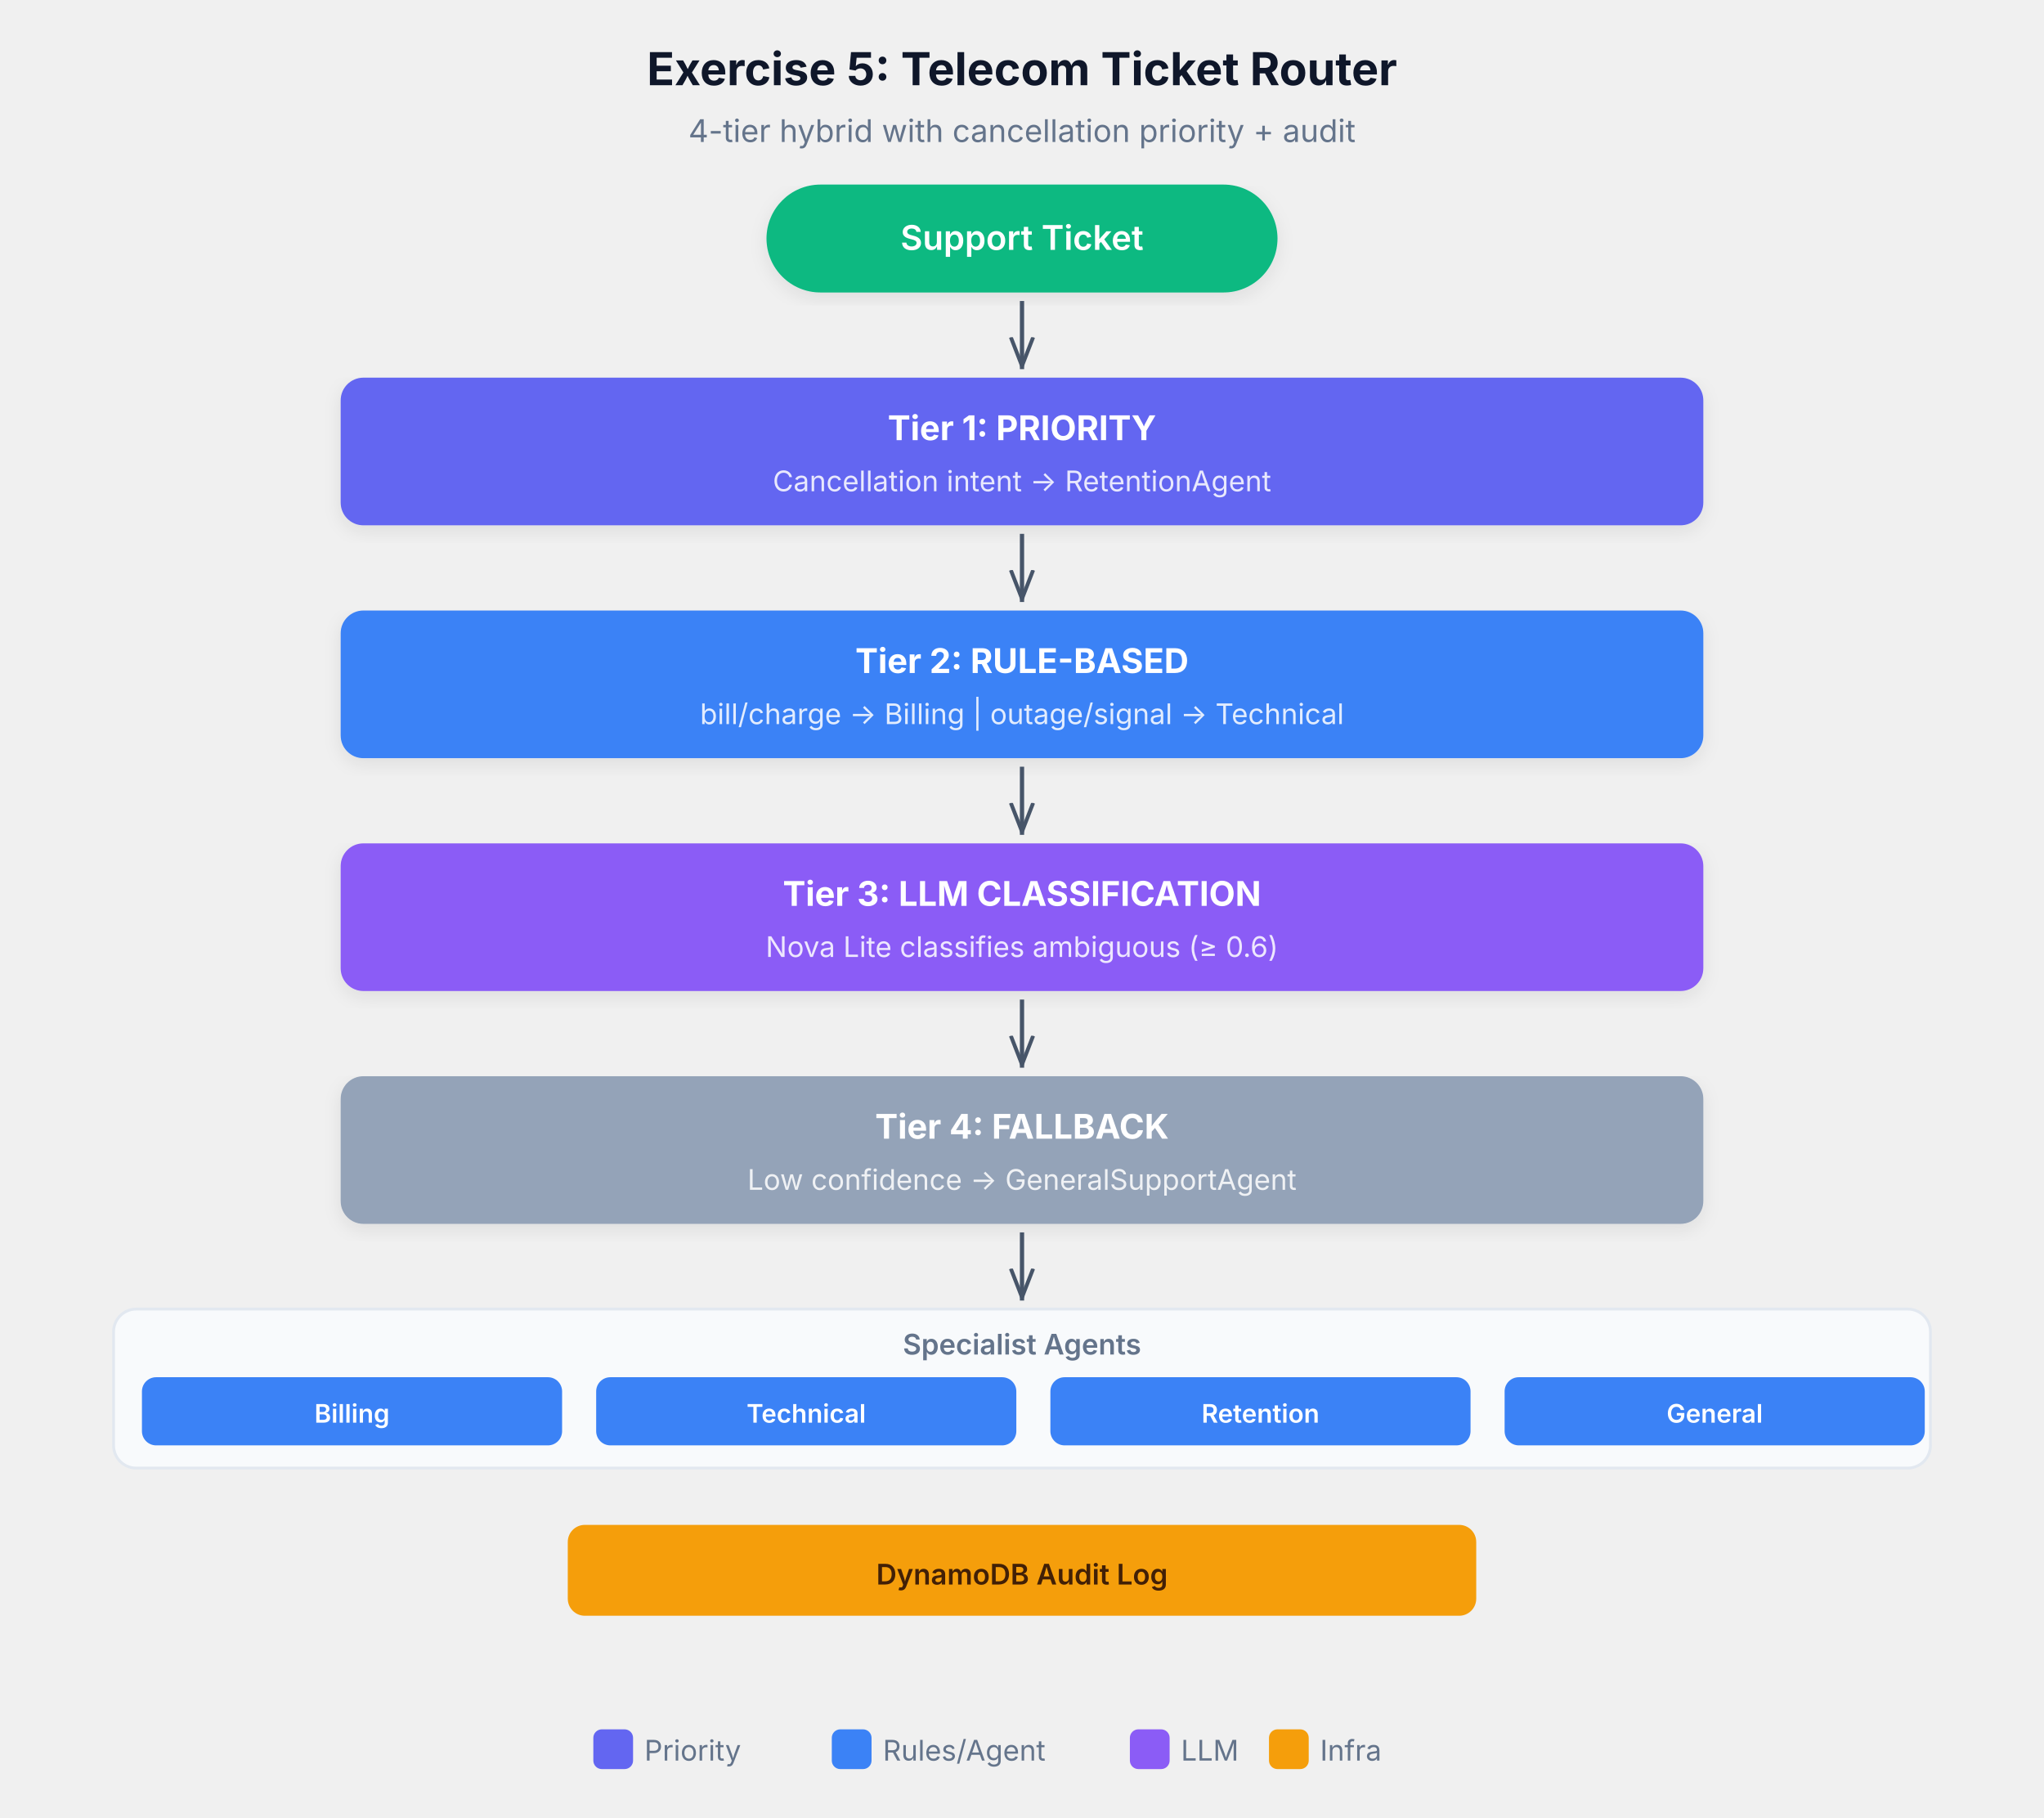
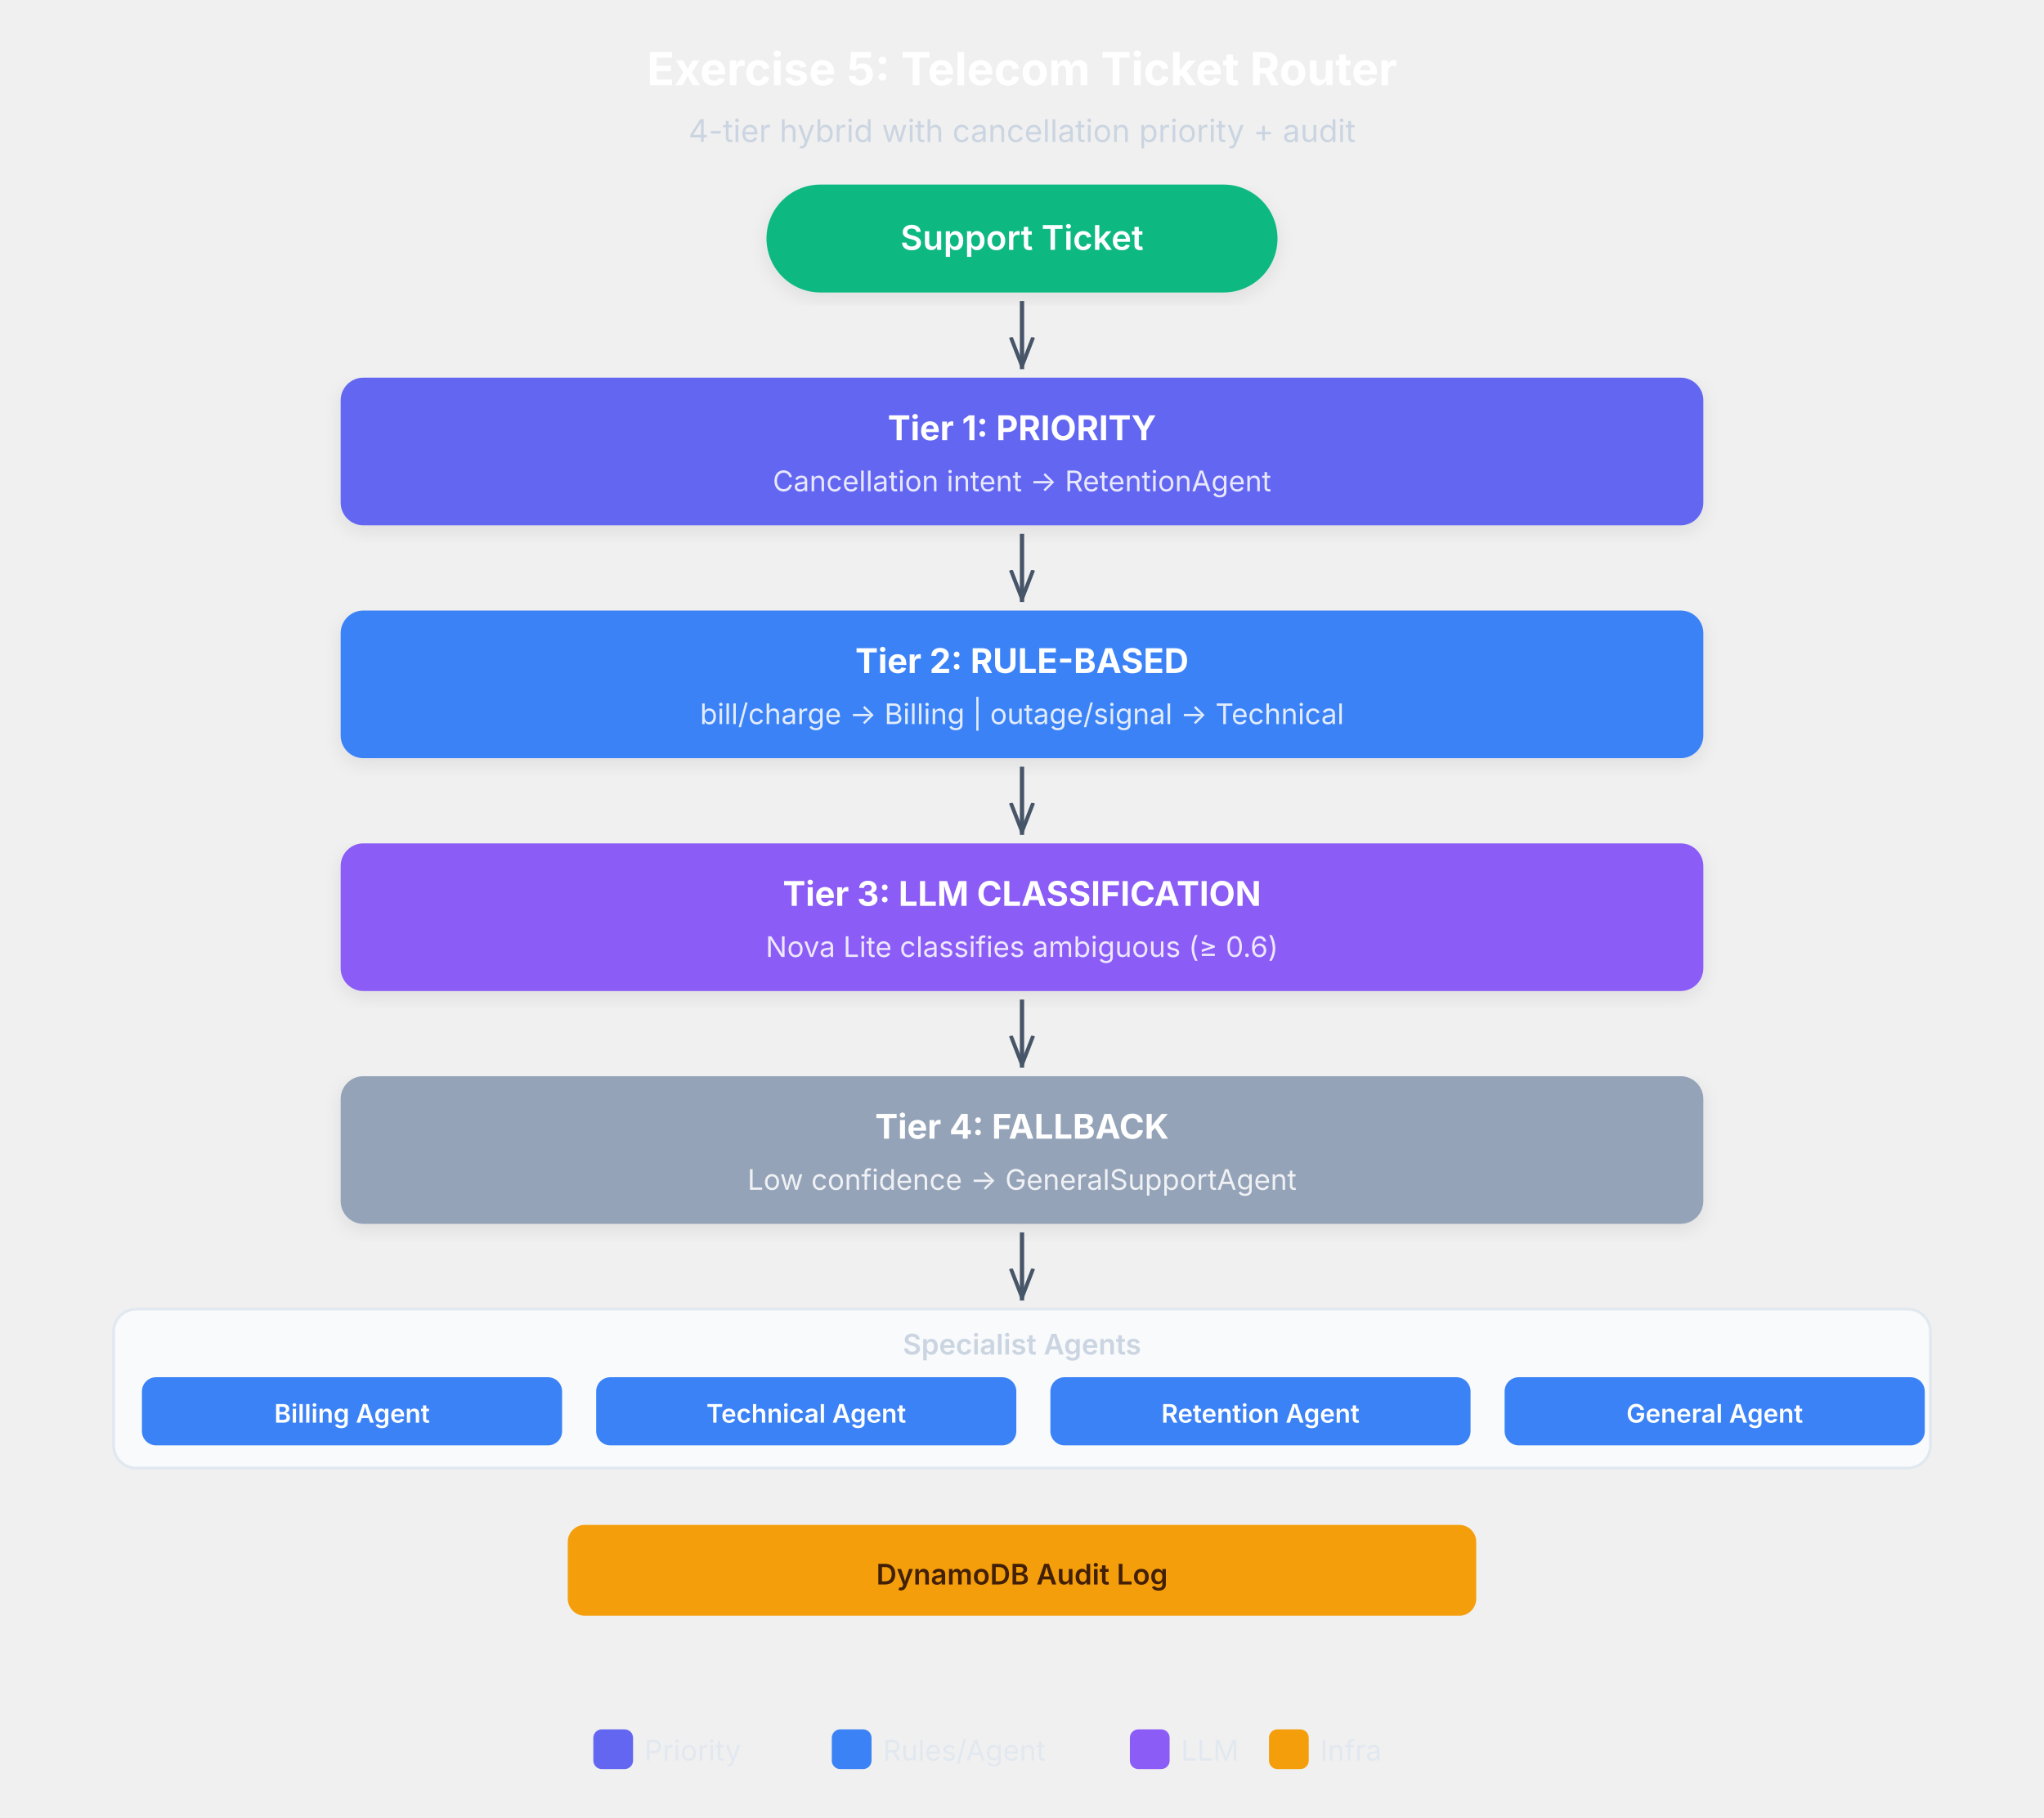
<svg xmlns="http://www.w3.org/2000/svg" viewBox="0 0 720 640" font-family="system-ui, -apple-system, &quot;Segoe UI&quot;, sans-serif">
  <defs>
    <filter id="sh" x="-4%" y="-4%" width="108%" height="116%">
      <feDropShadow dx="0" dy="2" stdDeviation="3" flood-opacity="0.08" />
    </filter>
    <marker id="a" viewBox="0 0 10 8" refX="10" refY="4" markerWidth="8" markerHeight="6" orient="auto">
      <path d="M0,0.5 L9,4 L0,7.5" fill="none" stroke="#475569" stroke-width="1.2" stroke-linejoin="round" />
    </marker>
    <marker id="ah" viewBox="0 0 10 8" refX="10" refY="4" markerWidth="8" markerHeight="6" orient="auto">
      <path d="M0,0.5 L9,4 L0,7.5" fill="none" stroke="#475569" stroke-width="1.2" stroke-linejoin="round" />
    </marker>
  </defs>
-   <text x="360" y="30" text-anchor="middle" font-size="16" font-weight="700" fill="#0f172a">Exercise 5: Telecom Ticket Router</text>
-   <text x="360" y="50" text-anchor="middle" font-size="11" fill="#64748b">4-tier hybrid with cancellation priority + audit</text>
+   <text x="360" y="30" text-anchor="middle" font-size="16" font-weight="700" fill="#ffffff">Exercise 5: Telecom Ticket Router</text>
+   <text x="360" y="50" text-anchor="middle" font-size="11" fill="#cbd5e1">4-tier hybrid with cancellation priority + audit</text>
  <rect x="270" y="65" width="180" height="38" rx="19" fill="#10b981" filter="url(#sh)" />
  <text x="360" y="88" text-anchor="middle" font-size="12" font-weight="600" fill="white">Support Ticket</text>
  <rect x="120" y="133" width="480" height="52" rx="8" fill="#6366f1" filter="url(#sh)" />
  <text x="360" y="155" text-anchor="middle" font-size="12" font-weight="700" fill="white">Tier 1: PRIORITY</text>
  <text x="360" y="173" text-anchor="middle" font-size="10" fill="rgba(255,255,255,0.85)">Cancellation intent → RetentionAgent</text>
  <rect x="120" y="215" width="480" height="52" rx="8" fill="#3b82f6" filter="url(#sh)" />
  <text x="360" y="237" text-anchor="middle" font-size="12" font-weight="700" fill="white">Tier 2: RULE-BASED</text>
  <text x="360" y="255" text-anchor="middle" font-size="10" fill="rgba(255,255,255,0.85)">bill/charge → Billing | outage/signal → Technical</text>
  <rect x="120" y="297" width="480" height="52" rx="8" fill="#8b5cf6" filter="url(#sh)" />
  <text x="360" y="319" text-anchor="middle" font-size="12" font-weight="700" fill="white">Tier 3: LLM CLASSIFICATION</text>
  <text x="360" y="337" text-anchor="middle" font-size="10" fill="rgba(255,255,255,0.85)">Nova Lite classifies ambiguous (≥ 0.6)</text>
  <rect x="120" y="379" width="480" height="52" rx="8" fill="#94a3b8" filter="url(#sh)" />
  <text x="360" y="401" text-anchor="middle" font-size="12" font-weight="700" fill="white">Tier 4: FALLBACK</text>
  <text x="360" y="419" text-anchor="middle" font-size="10" fill="rgba(255,255,255,0.85)">Low confidence → GeneralSupportAgent</text>
  <rect x="40" y="461" width="640" height="56" rx="8" fill="#f8fafc" stroke="#e2e8f0" stroke-width="1" />
-   <text x="360" y="477" text-anchor="middle" font-size="10" font-weight="600" fill="#64748b">Specialist Agents</text>
+   <text x="360" y="477" text-anchor="middle" font-size="10" font-weight="600" fill="#cbd5e1">Specialist Agents</text>
  <rect x="50" y="485" width="148" height="24" rx="5" fill="#3b82f6" />
-   <text x="124" y="501" text-anchor="middle" font-size="9" font-weight="600" fill="white">Billing</text>
+   <text x="124" y="501" text-anchor="middle" font-size="9" font-weight="600" fill="white">Billing Agent</text>
  <rect x="210" y="485" width="148" height="24" rx="5" fill="#3b82f6" />
-   <text x="284" y="501" text-anchor="middle" font-size="9" font-weight="600" fill="white">Technical</text>
+   <text x="284" y="501" text-anchor="middle" font-size="9" font-weight="600" fill="white">Technical Agent</text>
  <rect x="370" y="485" width="148" height="24" rx="5" fill="#3b82f6" />
-   <text x="444" y="501" text-anchor="middle" font-size="9" font-weight="600" fill="white">Retention</text>
+   <text x="444" y="501" text-anchor="middle" font-size="9" font-weight="600" fill="white">Retention Agent</text>
  <rect x="530" y="485" width="148" height="24" rx="5" fill="#3b82f6" />
-   <text x="604" y="501" text-anchor="middle" font-size="9" font-weight="600" fill="white">General</text>
+   <text x="604" y="501" text-anchor="middle" font-size="9" font-weight="600" fill="white">General Agent</text>
  <rect x="200" y="537" width="320" height="32" rx="6" fill="#f59e0b" />
  <text x="360" y="558" text-anchor="middle" font-size="10" font-weight="600" fill="#422006">DynamoDB Audit Log</text>
  <rect x="209" y="609" width="14" height="14" rx="3" fill="#6366f1" />
-   <text x="227" y="620" font-size="10" fill="#64748b">Priority</text>
+   <text x="227" y="620" font-size="10" fill="#e2e8f0">Priority</text>
  <rect x="293" y="609" width="14" height="14" rx="3" fill="#3b82f6" />
-   <text x="311" y="620" font-size="10" fill="#64748b">Rules/Agent</text>
+   <text x="311" y="620" font-size="10" fill="#e2e8f0">Rules/Agent</text>
  <rect x="398" y="609" width="14" height="14" rx="3" fill="#8b5cf6" />
-   <text x="416" y="620" font-size="10" fill="#64748b">LLM</text>
+   <text x="416" y="620" font-size="10" fill="#e2e8f0">LLM</text>
  <rect x="447" y="609" width="14" height="14" rx="3" fill="#f59e0b" />
-   <text x="465" y="620" font-size="10" fill="#64748b">Infra</text>
+   <text x="465" y="620" font-size="10" fill="#e2e8f0">Infra</text>
  <g id="arrows">
    <line x1="360" y1="106" x2="360" y2="130" stroke="#475569" stroke-width="1.5" marker-end="url(#a)" />
    <line x1="360" y1="188" x2="360" y2="212" stroke="#475569" stroke-width="1.5" marker-end="url(#a)" />
    <line x1="360" y1="270" x2="360" y2="294" stroke="#475569" stroke-width="1.5" marker-end="url(#a)" />
    <line x1="360" y1="352" x2="360" y2="376" stroke="#475569" stroke-width="1.5" marker-end="url(#a)" />
    <line x1="360" y1="434" x2="360" y2="458" stroke="#475569" stroke-width="1.5" marker-end="url(#a)" />
  </g>
</svg>
